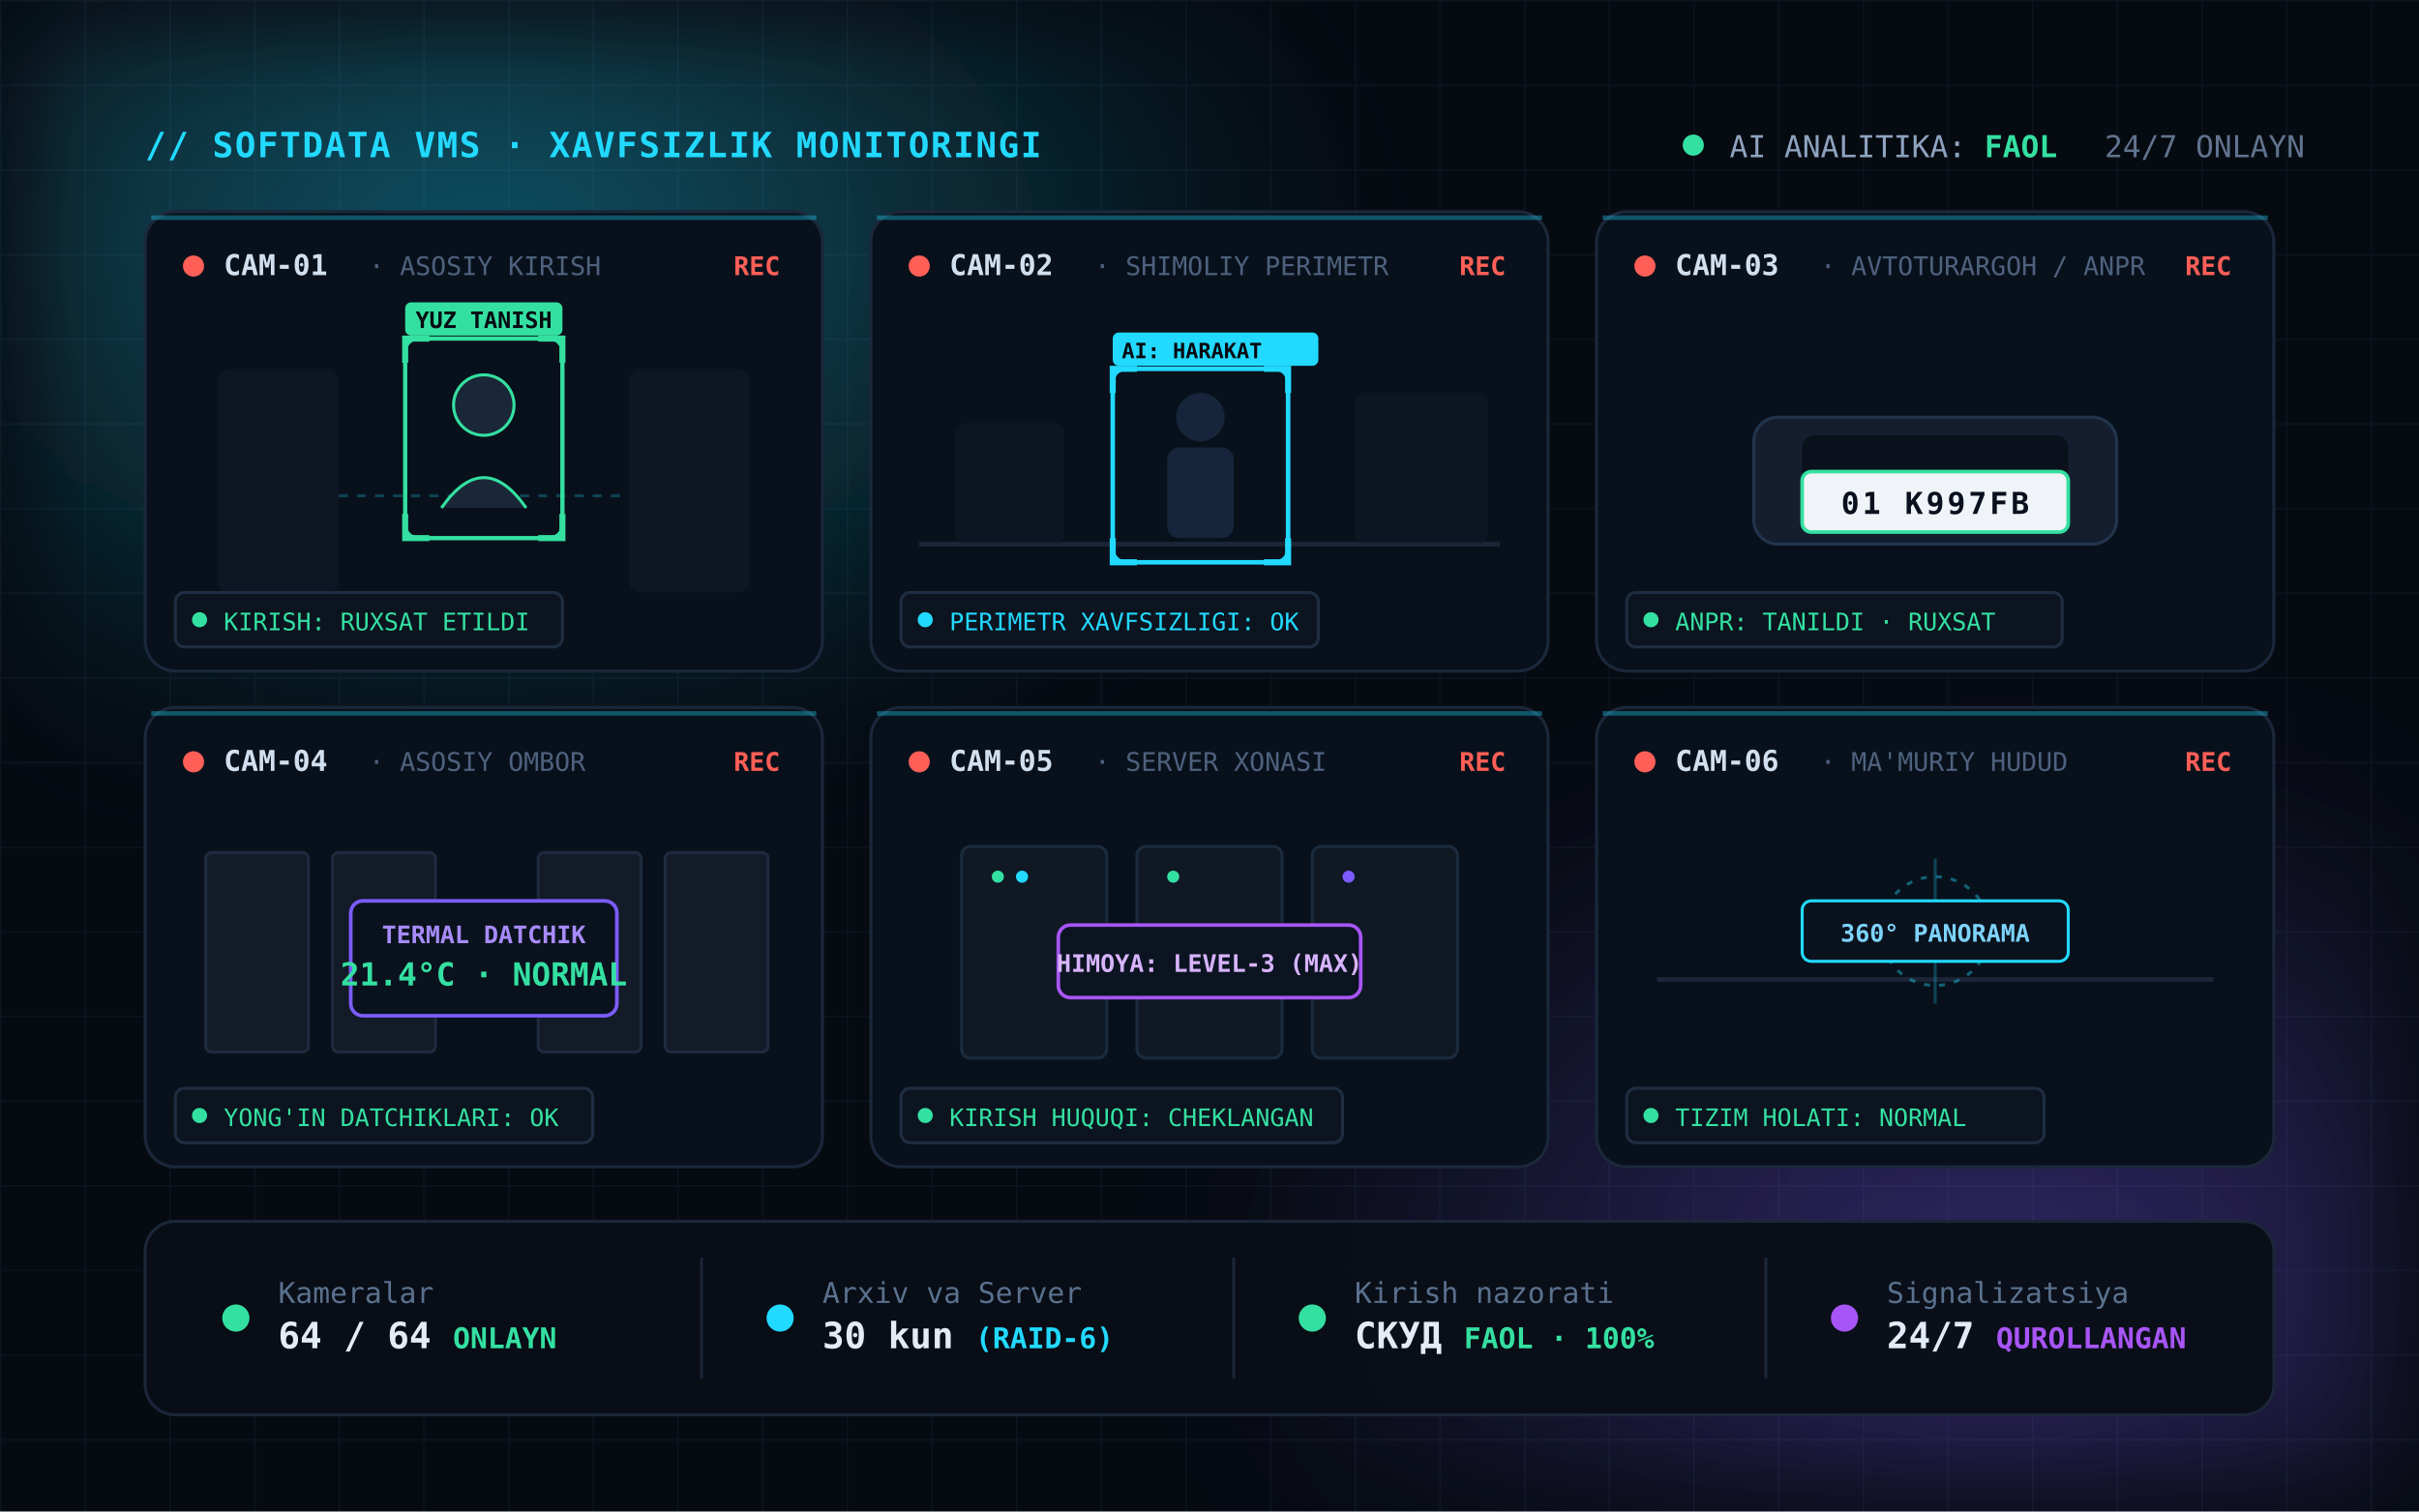
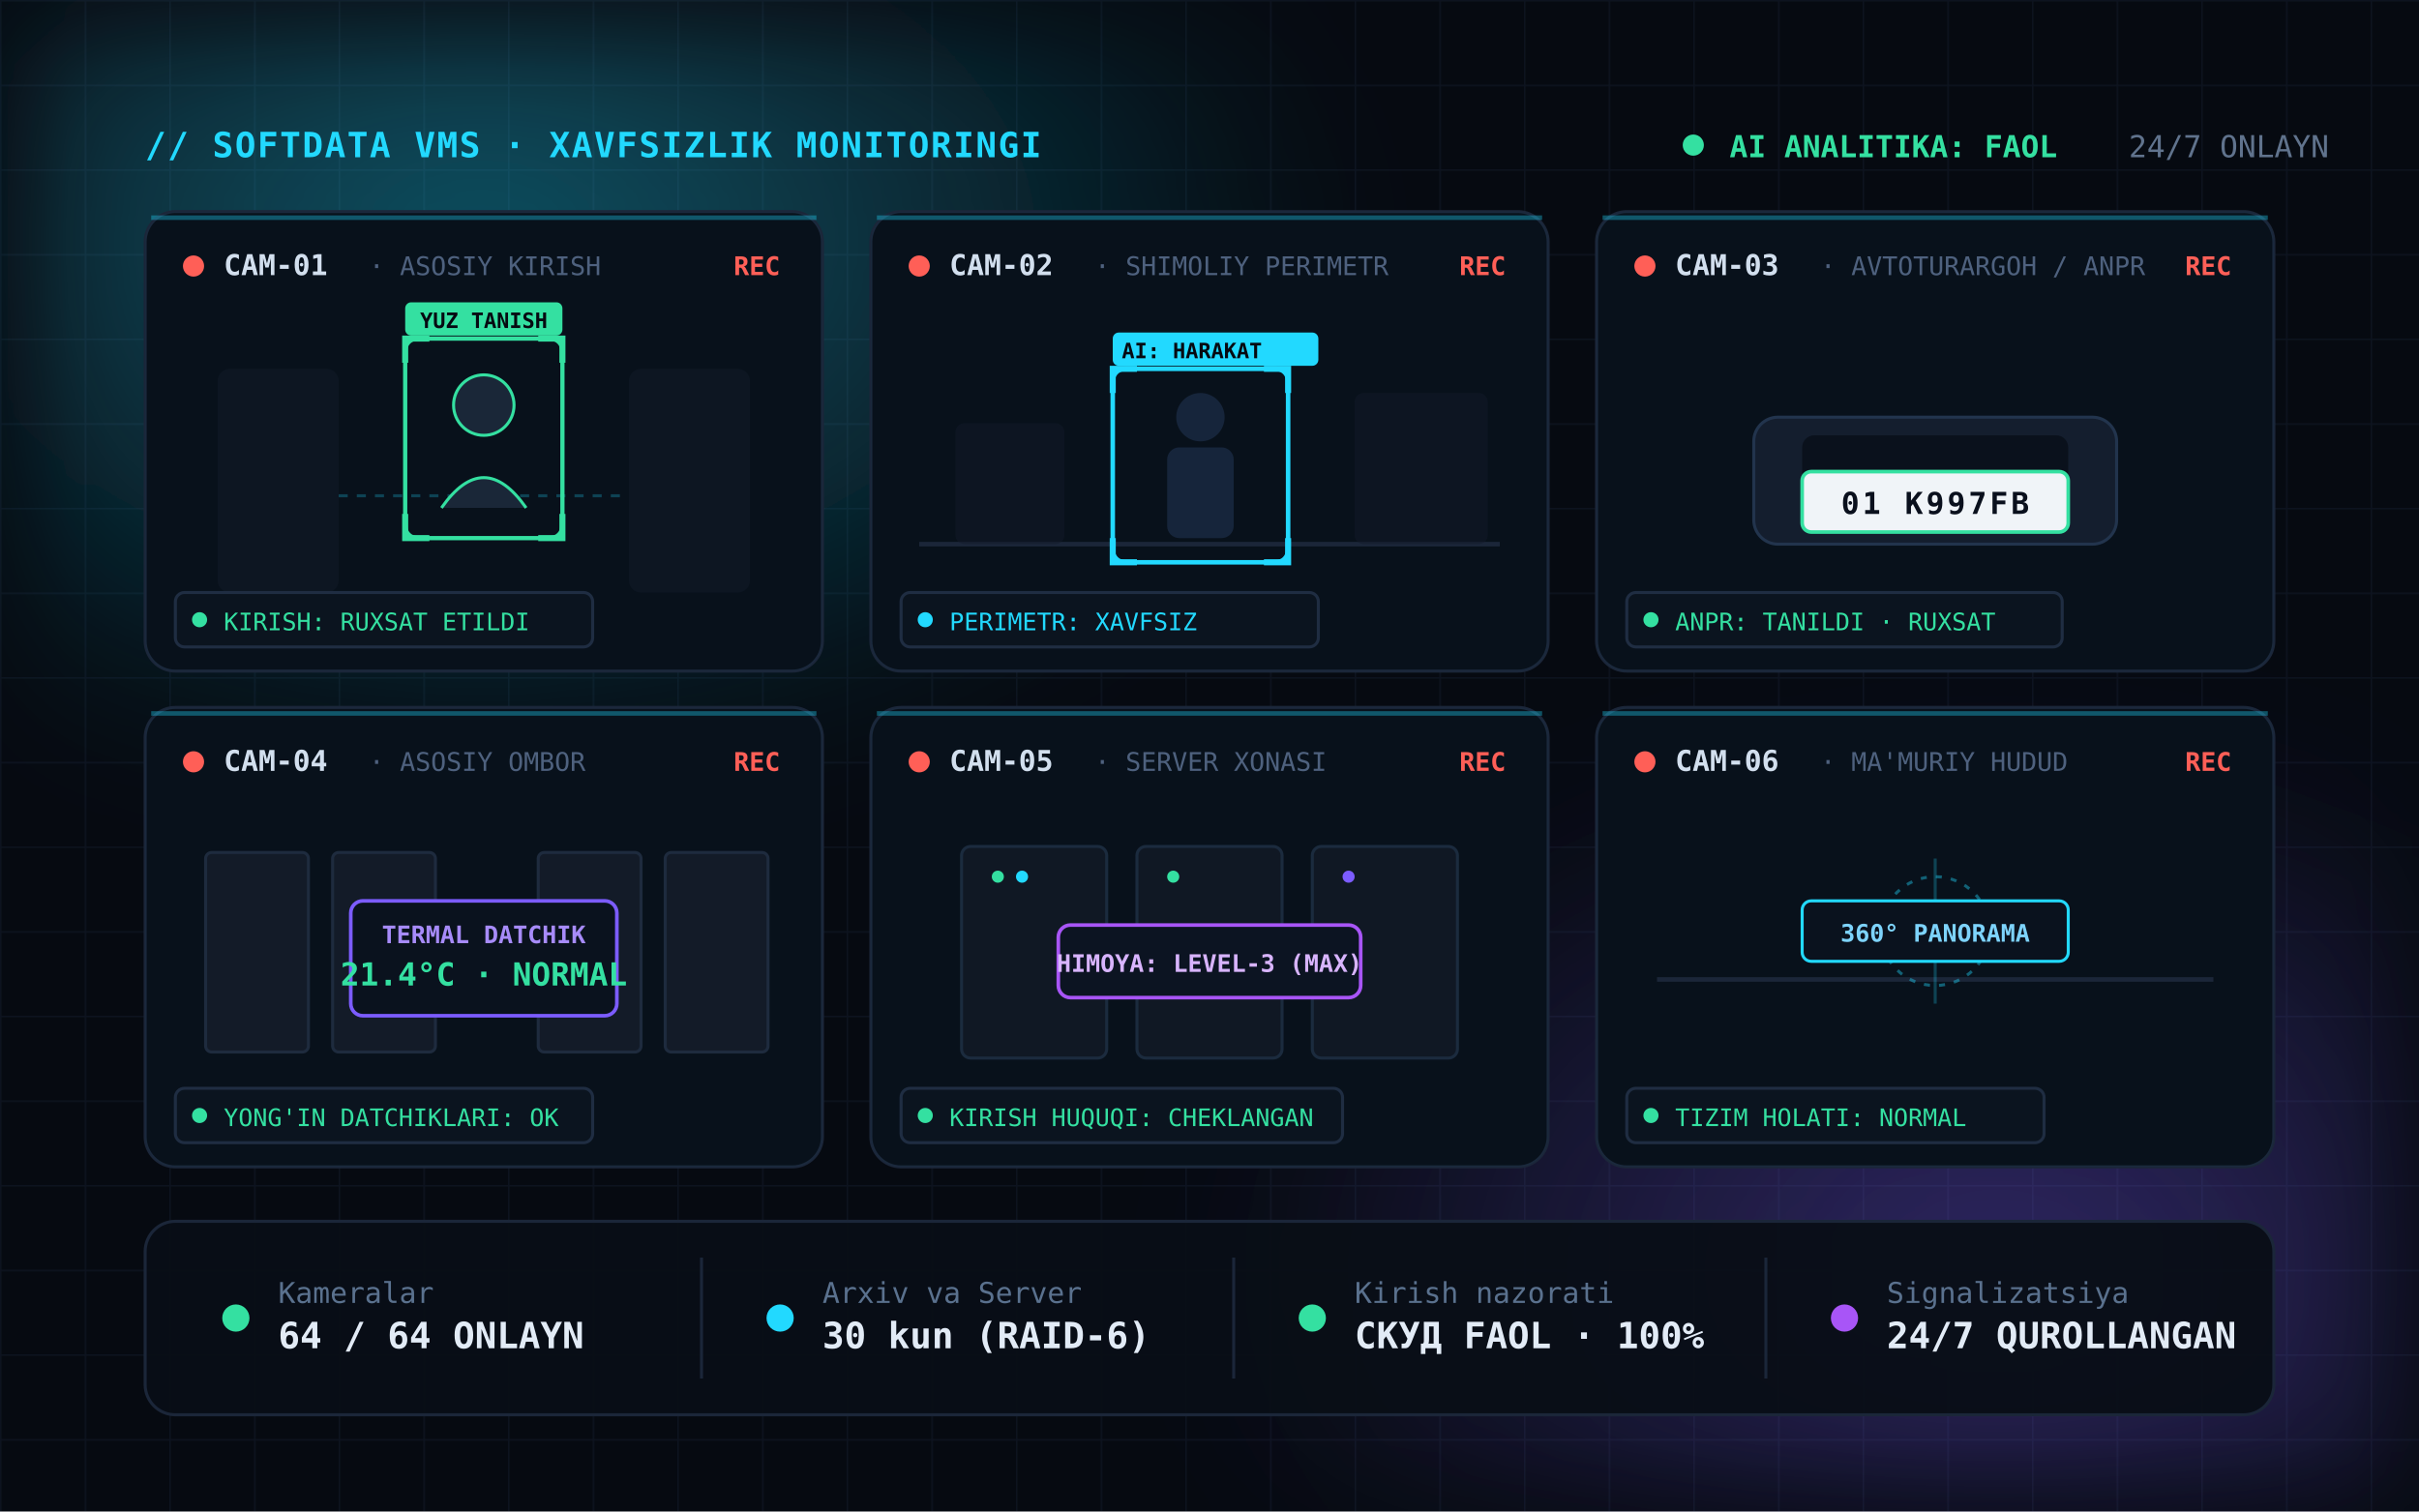
<svg xmlns="http://www.w3.org/2000/svg" viewBox="0 0 800 500" width="800" height="500" role="img" fill="none">
  <defs>
    <linearGradient id="gAcc" x1="0" y1="0" x2="1" y2="1">
      <stop offset="0" stop-color="#22D9FF" />
      <stop offset="0.55" stop-color="#6C7CFF" />
      <stop offset="1" stop-color="#A855F7" />
    </linearGradient>
    <linearGradient id="gFade" x1="0" y1="0" x2="0" y2="1">
      <stop offset="0" stop-color="#22D9FF" stop-opacity="0.35" />
      <stop offset="1" stop-color="#22D9FF" stop-opacity="0" />
    </linearGradient>
    <linearGradient id="gFade2" x1="0" y1="0" x2="0" y2="1">
      <stop offset="0" stop-color="#7C5CFF" stop-opacity="0.3" />
      <stop offset="1" stop-color="#7C5CFF" stop-opacity="0" />
    </linearGradient>
    <radialGradient id="gGlow" cx="0.5" cy="0.5" r="0.5">
      <stop offset="0" stop-color="#22D9FF" stop-opacity="0.35" />
      <stop offset="1" stop-color="#22D9FF" stop-opacity="0" />
    </radialGradient>
    <radialGradient id="gGlow2" cx="0.5" cy="0.5" r="0.5">
      <stop offset="0" stop-color="#7C5CFF" stop-opacity="0.35" />
      <stop offset="1" stop-color="#7C5CFF" stop-opacity="0" />
    </radialGradient>
    <pattern id="pGrid" width="28" height="28" patternUnits="userSpaceOnUse">
      <path d="M28 0H0V28" fill="none" stroke="#7FB2FF" stroke-opacity="0.06" stroke-width="1" />
    </pattern>
    <filter id="fBlur" x="-50%" y="-50%" width="200%" height="200%">
      <feGaussianBlur stdDeviation="24" />
    </filter>
  </defs>
  <rect width="800" height="500" fill="#060A11" />
  <rect width="800" height="500" fill="url(#pGrid)" />
  <ellipse cx="160" cy="80" rx="280" ry="180" fill="url(#gGlow)" filter="url(#fBlur)" />
  <ellipse cx="660" cy="420" rx="260" ry="180" fill="url(#gGlow2)" filter="url(#fBlur)" />
  <g>
    <text x="48" y="52" font-family="JetBrains Mono, Consolas, monospace" font-size="11.5" font-weight="600" fill="#22D9FF" letter-spacing="0.5">// SOFTDATA VMS · XAVFSIZLIK MONITORINGI</text>
    <circle cx="560" cy="48" r="3.5" fill="#34E0A1">
      <animate attributeName="opacity" values="1;0.2;1" dur="1.8s" repeatCount="indefinite" />
    </circle>
-     <text x="572" y="52" font-family="JetBrains Mono, Consolas, monospace" font-size="10" font-weight="500" fill="#8EA3BF">AI ANALITIKA: <tspan fill="#34E0A1" font-weight="700">FAOL</tspan>
-     </text>
-     <text x="696" y="52" font-family="JetBrains Mono, Consolas, monospace" font-size="10" font-weight="500" fill="#60738D">24/7 ONLAYN</text>
+     <text x="572" y="52" font-family="JetBrains Mono, Consolas, monospace" font-size="10" font-weight="600" fill="#34E0A1">AI ANALITIKA: FAOL</text>
+     <text x="704" y="52" font-family="JetBrains Mono, Consolas, monospace" font-size="10" font-weight="500" fill="#60738D">24/7 ONLAYN</text>
  </g>
  <g transform="translate(48, 70)">
    <rect width="224" height="152" rx="10" fill="#080D16" stroke="#1B2639" />
    <rect width="224" height="152" rx="10" fill="#22D9FF" fill-opacity="0.02" />
    <circle cx="16" cy="18" r="3.5" fill="#FF5F57">
      <animate attributeName="opacity" values="1;0.2;1" dur="1.5s" repeatCount="indefinite" />
    </circle>
    <text x="26" y="21" font-family="JetBrains Mono, Consolas, monospace" font-size="9.5" font-weight="600" fill="#D2DFEE">CAM-01</text>
    <text x="74" y="21" font-family="JetBrains Mono, Consolas, monospace" font-size="8.5" font-weight="500" fill="#4E617E">· ASOSIY KIRISH</text>
    <text x="210" y="21" font-family="JetBrains Mono, Consolas, monospace" font-size="8.5" font-weight="700" fill="#FF5F57" text-anchor="end">REC</text>
    <rect x="24" y="52" width="40" height="74" rx="4" fill="#141E2E" fill-opacity="0.4" />
    <rect x="160" y="52" width="40" height="74" rx="4" fill="#141E2E" fill-opacity="0.4" />
    <line x1="64" y1="94" x2="160" y2="94" stroke="#22D9FF" stroke-opacity="0.25" stroke-dasharray="3 3" />
    <g transform="translate(86, 42)">
      <rect x="0" y="0" width="52" height="66" rx="4" fill="none" stroke="#34E0A1" stroke-width="1.4" />
      <path d="M0 8 V0 H8 M44 0 H52 V8 M52 58 V66 H44 M8 66 H0 V58" stroke="#34E0A1" stroke-width="2" fill="none" />
      <rect x="0" y="-12" width="52" height="11" rx="2" fill="#34E0A1" />
-       <text x="26" y="-3.5" font-family="JetBrains Mono, Consolas, monospace" font-size="7.5" font-weight="700" fill="#060A11" text-anchor="middle">YUZ TANISH</text>
+       <text x="26" y="-3.5" font-family="JetBrains Mono, Consolas, monospace" font-size="7" font-weight="700" fill="#060A11" text-anchor="middle">YUZ TANISH</text>
      <circle cx="26" cy="22" r="10" fill="#1A2738" stroke="#34E0A1" stroke-width="1" />
      <path d="M12 56 Q26 36 40 56" fill="#1A2738" stroke="#34E0A1" stroke-width="1" />
    </g>
-     <rect x="10" y="126" width="128" height="18" rx="3" fill="#0C1420" fill-opacity="0.9" stroke="#1F2D42" />
+     <rect x="10" y="126" width="138" height="18" rx="3" fill="#0C1420" fill-opacity="0.9" stroke="#1F2D42" />
    <circle cx="18" cy="135" r="2.5" fill="#34E0A1" />
    <text x="26" y="138.5" font-family="JetBrains Mono, Consolas, monospace" font-size="8" font-weight="500" fill="#34E0A1">KIRISH: RUXSAT ETILDI</text>
    <line x1="2" y1="2" x2="222" y2="2" stroke="#22D9FF" stroke-opacity="0.35" stroke-width="1.5">
      <animate attributeName="y1" values="28;148;28" dur="4.2s" repeatCount="indefinite" />
      <animate attributeName="y2" values="28;148;28" dur="4.2s" repeatCount="indefinite" />
    </line>
  </g>
  <g transform="translate(288, 70)">
    <rect width="224" height="152" rx="10" fill="#080D16" stroke="#1B2639" />
    <rect width="224" height="152" rx="10" fill="#22D9FF" fill-opacity="0.02" />
    <circle cx="16" cy="18" r="3.5" fill="#FF5F57">
      <animate attributeName="opacity" values="1;0.2;1" dur="1.5s" begin="0.2s" repeatCount="indefinite" />
    </circle>
    <text x="26" y="21" font-family="JetBrains Mono, Consolas, monospace" font-size="9.5" font-weight="600" fill="#D2DFEE">CAM-02</text>
    <text x="74" y="21" font-family="JetBrains Mono, Consolas, monospace" font-size="8.5" font-weight="500" fill="#4E617E">· SHIMOLIY PERIMETR</text>
    <text x="210" y="21" font-family="JetBrains Mono, Consolas, monospace" font-size="8.5" font-weight="700" fill="#FF5F57" text-anchor="end">REC</text>
    <line x1="16" y1="110" x2="208" y2="110" stroke="#1B2639" stroke-width="1.5" />
    <rect x="28" y="70" width="36" height="40" rx="3" fill="#121B2A" fill-opacity="0.5" />
    <rect x="160" y="60" width="44" height="50" rx="3" fill="#121B2A" fill-opacity="0.5" />
    <g>
      <animateTransform attributeName="transform" type="translate" values="0 0; 42 6; 10 -4; 0 0" dur="8s" repeatCount="indefinite" calcMode="spline" keySplines="0.4 0 0.2 1;0.4 0 0.2 1;0.4 0 0.2 1" />
      <rect x="80" y="52" width="58" height="64" rx="4" fill="none" stroke="#22D9FF" stroke-width="1.5" />
      <path d="M80 60 V52 H88 M130 52 H138 V60 M138 108 V116 H130 M88 116 H80 V108" stroke="#22D9FF" stroke-width="2" fill="none" />
      <rect x="80" y="40" width="68" height="11" rx="2" fill="#22D9FF" />
      <text x="83" y="48.5" font-family="JetBrains Mono, Consolas, monospace" font-size="7" font-weight="700" fill="#060A11">AI: HARAKAT</text>
      <circle cx="109" cy="68" r="8" fill="#16253B" />
      <rect x="98" y="78" width="22" height="30" rx="4" fill="#16253B" />
    </g>
    <rect x="10" y="126" width="138" height="18" rx="3" fill="#0C1420" fill-opacity="0.9" stroke="#1F2D42" />
    <circle cx="18" cy="135" r="2.5" fill="#22D9FF" />
-     <text x="26" y="138.5" font-family="JetBrains Mono, Consolas, monospace" font-size="8" font-weight="500" fill="#22D9FF">PERIMETR XAVFSIZLIGI: OK</text>
+     <text x="26" y="138.5" font-family="JetBrains Mono, Consolas, monospace" font-size="8" font-weight="500" fill="#22D9FF">PERIMETR: XAVFSIZ</text>
    <line x1="2" y1="2" x2="222" y2="2" stroke="#22D9FF" stroke-opacity="0.35" stroke-width="1.5">
      <animate attributeName="y1" values="28;148;28" dur="4.8s" repeatCount="indefinite" />
      <animate attributeName="y2" values="28;148;28" dur="4.8s" repeatCount="indefinite" />
    </line>
  </g>
  <g transform="translate(528, 70)">
    <rect width="224" height="152" rx="10" fill="#080D16" stroke="#1B2639" />
    <rect width="224" height="152" rx="10" fill="#22D9FF" fill-opacity="0.02" />
    <circle cx="16" cy="18" r="3.5" fill="#FF5F57">
      <animate attributeName="opacity" values="1;0.2;1" dur="1.5s" begin="0.4s" repeatCount="indefinite" />
    </circle>
    <text x="26" y="21" font-family="JetBrains Mono, Consolas, monospace" font-size="9.5" font-weight="600" fill="#D2DFEE">CAM-03</text>
    <text x="74" y="21" font-family="JetBrains Mono, Consolas, monospace" font-size="8.5" font-weight="500" fill="#4E617E">· AVTOTURARGOH / ANPR</text>
    <text x="210" y="21" font-family="JetBrains Mono, Consolas, monospace" font-size="8.5" font-weight="700" fill="#FF5F57" text-anchor="end">REC</text>
    <rect x="52" y="68" width="120" height="42" rx="8" fill="#141E2E" stroke="#22344D" />
    <rect x="68" y="74" width="88" height="16" rx="4" fill="#0A111C" />
    <g transform="translate(68, 86)">
      <rect x="0" y="0" width="88" height="20" rx="3" fill="#F0F4F8" stroke="#34E0A1" stroke-width="1.2" />
      <text x="44" y="14" font-family="JetBrains Mono, Consolas, monospace" font-size="10" font-weight="700" fill="#0A101D" text-anchor="middle" letter-spacing="1">01 K997FB</text>
    </g>
    <rect x="10" y="126" width="144" height="18" rx="3" fill="#0C1420" fill-opacity="0.9" stroke="#1F2D42" />
    <circle cx="18" cy="135" r="2.5" fill="#34E0A1" />
    <text x="26" y="138.5" font-family="JetBrains Mono, Consolas, monospace" font-size="8" font-weight="500" fill="#34E0A1">ANPR: TANILDI · RUXSAT</text>
    <line x1="2" y1="2" x2="222" y2="2" stroke="#22D9FF" stroke-opacity="0.35" stroke-width="1.5">
      <animate attributeName="y1" values="28;148;28" dur="5.4s" repeatCount="indefinite" />
      <animate attributeName="y2" values="28;148;28" dur="5.4s" repeatCount="indefinite" />
    </line>
  </g>
  <g transform="translate(48, 234)">
    <rect width="224" height="152" rx="10" fill="#080D16" stroke="#1B2639" />
    <rect width="224" height="152" rx="10" fill="#22D9FF" fill-opacity="0.02" />
    <circle cx="16" cy="18" r="3.5" fill="#FF5F57">
      <animate attributeName="opacity" values="1;0.2;1" dur="1.5s" begin="0.6s" repeatCount="indefinite" />
    </circle>
    <text x="26" y="21" font-family="JetBrains Mono, Consolas, monospace" font-size="9.5" font-weight="600" fill="#D2DFEE">CAM-04</text>
    <text x="74" y="21" font-family="JetBrains Mono, Consolas, monospace" font-size="8.5" font-weight="500" fill="#4E617E">· ASOSIY OMBOR</text>
    <text x="210" y="21" font-family="JetBrains Mono, Consolas, monospace" font-size="8.5" font-weight="700" fill="#FF5F57" text-anchor="end">REC</text>
    <rect x="20" y="48" width="34" height="66" rx="2" fill="#131B28" stroke="#1E2B3E" />
    <rect x="62" y="48" width="34" height="66" rx="2" fill="#131B28" stroke="#1E2B3E" />
    <rect x="130" y="48" width="34" height="66" rx="2" fill="#131B28" stroke="#1E2B3E" />
    <rect x="172" y="48" width="34" height="66" rx="2" fill="#131B28" stroke="#1E2B3E" />
    <g transform="translate(68, 64)">
      <rect x="0" y="0" width="88" height="38" rx="4" fill="#0A121E" stroke="#7C5CFF" stroke-width="1.2" />
      <text x="44" y="14" font-family="JetBrains Mono, Consolas, monospace" font-size="8" font-weight="600" fill="#A78BFA" text-anchor="middle">TERMAL DATCHIK</text>
      <text x="44" y="28" font-family="JetBrains Mono, Consolas, monospace" font-size="10.5" font-weight="700" fill="#34E0A1" text-anchor="middle">21.4°C · NORMAL</text>
    </g>
    <rect x="10" y="126" width="138" height="18" rx="3" fill="#0C1420" fill-opacity="0.9" stroke="#1F2D42" />
    <circle cx="18" cy="135" r="2.5" fill="#34E0A1" />
    <text x="26" y="138.5" font-family="JetBrains Mono, Consolas, monospace" font-size="8" font-weight="500" fill="#34E0A1">YONG'IN DATCHIKLARI: OK</text>
    <line x1="2" y1="2" x2="222" y2="2" stroke="#22D9FF" stroke-opacity="0.35" stroke-width="1.5">
      <animate attributeName="y1" values="28;148;28" dur="4.5s" repeatCount="indefinite" />
      <animate attributeName="y2" values="28;148;28" dur="4.5s" repeatCount="indefinite" />
    </line>
  </g>
  <g transform="translate(288, 234)">
    <rect width="224" height="152" rx="10" fill="#080D16" stroke="#1B2639" />
    <rect width="224" height="152" rx="10" fill="#22D9FF" fill-opacity="0.02" />
    <circle cx="16" cy="18" r="3.5" fill="#FF5F57">
      <animate attributeName="opacity" values="1;0.2;1" dur="1.5s" begin="0.8s" repeatCount="indefinite" />
    </circle>
    <text x="26" y="21" font-family="JetBrains Mono, Consolas, monospace" font-size="9.5" font-weight="600" fill="#D2DFEE">CAM-05</text>
    <text x="74" y="21" font-family="JetBrains Mono, Consolas, monospace" font-size="8.5" font-weight="500" fill="#4E617E">· SERVER XONASI</text>
    <text x="210" y="21" font-family="JetBrains Mono, Consolas, monospace" font-size="8.5" font-weight="700" fill="#FF5F57" text-anchor="end">REC</text>
    <rect x="30" y="46" width="48" height="70" rx="3" fill="#101824" stroke="#1B2B3E" />
    <rect x="88" y="46" width="48" height="70" rx="3" fill="#101824" stroke="#1B2B3E" />
    <rect x="146" y="46" width="48" height="70" rx="3" fill="#101824" stroke="#1B2B3E" />
    <circle cx="42" cy="56" r="2" fill="#34E0A1">
      <animate attributeName="opacity" values="1;0.2;1" dur="1s" repeatCount="indefinite" />
    </circle>
    <circle cx="50" cy="56" r="2" fill="#22D9FF">
      <animate attributeName="opacity" values="1;0.3;1" dur="1.3s" repeatCount="indefinite" />
    </circle>
    <circle cx="100" cy="56" r="2" fill="#34E0A1">
      <animate attributeName="opacity" values="1;0.2;1" dur="0.9s" repeatCount="indefinite" />
    </circle>
    <circle cx="158" cy="56" r="2" fill="#7C5CFF">
      <animate attributeName="opacity" values="1;0.4;1" dur="1.4s" repeatCount="indefinite" />
    </circle>
    <g transform="translate(62, 72)">
      <rect x="0" y="0" width="100" height="24" rx="4" fill="#0C1422" stroke="#A855F7" stroke-width="1.2" />
      <text x="50" y="15.5" font-family="JetBrains Mono, Consolas, monospace" font-size="8" font-weight="600" fill="#D8B4FE" text-anchor="middle">HIMOYA: LEVEL-3 (MAX)</text>
    </g>
    <rect x="10" y="126" width="146" height="18" rx="3" fill="#0C1420" fill-opacity="0.9" stroke="#1F2D42" />
    <circle cx="18" cy="135" r="2.5" fill="#34E0A1" />
    <text x="26" y="138.5" font-family="JetBrains Mono, Consolas, monospace" font-size="8" font-weight="500" fill="#34E0A1">KIRISH HUQUQI: CHEKLANGAN</text>
    <line x1="2" y1="2" x2="222" y2="2" stroke="#22D9FF" stroke-opacity="0.35" stroke-width="1.5">
      <animate attributeName="y1" values="28;148;28" dur="5.0s" repeatCount="indefinite" />
      <animate attributeName="y2" values="28;148;28" dur="5.0s" repeatCount="indefinite" />
    </line>
  </g>
  <g transform="translate(528, 234)">
    <rect width="224" height="152" rx="10" fill="#080D16" stroke="#1B2639" />
    <rect width="224" height="152" rx="10" fill="#22D9FF" fill-opacity="0.02" />
    <circle cx="16" cy="18" r="3.5" fill="#FF5F57">
      <animate attributeName="opacity" values="1;0.2;1" dur="1.5s" begin="1.0s" repeatCount="indefinite" />
    </circle>
    <text x="26" y="21" font-family="JetBrains Mono, Consolas, monospace" font-size="9.5" font-weight="600" fill="#D2DFEE">CAM-06</text>
    <text x="74" y="21" font-family="JetBrains Mono, Consolas, monospace" font-size="8.5" font-weight="500" fill="#4E617E">· MA'MURIY HUDUD</text>
    <text x="210" y="21" font-family="JetBrains Mono, Consolas, monospace" font-size="8.5" font-weight="700" fill="#FF5F57" text-anchor="end">REC</text>
    <line x1="20" y1="90" x2="204" y2="90" stroke="#1B2639" stroke-width="1.5" />
    <circle cx="112" cy="74" r="18" fill="none" stroke="#22D9FF" stroke-opacity="0.4" stroke-dasharray="2 3" />
    <line x1="112" y1="50" x2="112" y2="98" stroke="#22D9FF" stroke-opacity="0.25" />
    <line x1="88" y1="74" x2="136" y2="74" stroke="#22D9FF" stroke-opacity="0.25" />
    <g transform="translate(68, 64)">
      <rect x="0" y="0" width="88" height="20" rx="3" fill="#0A121E" stroke="#22D9FF" stroke-width="1" />
      <text x="44" y="13.5" font-family="JetBrains Mono, Consolas, monospace" font-size="8" font-weight="600" fill="#7DD3FC" text-anchor="middle">360° PANORAMA</text>
    </g>
    <rect x="10" y="126" width="138" height="18" rx="3" fill="#0C1420" fill-opacity="0.9" stroke="#1F2D42" />
    <circle cx="18" cy="135" r="2.5" fill="#34E0A1" />
    <text x="26" y="138.5" font-family="JetBrains Mono, Consolas, monospace" font-size="8" font-weight="500" fill="#34E0A1">TIZIM HOLATI: NORMAL</text>
    <line x1="2" y1="2" x2="222" y2="2" stroke="#22D9FF" stroke-opacity="0.35" stroke-width="1.5">
      <animate attributeName="y1" values="28;148;28" dur="5.6s" repeatCount="indefinite" />
      <animate attributeName="y2" values="28;148;28" dur="5.6s" repeatCount="indefinite" />
    </line>
  </g>
  <g transform="translate(48, 404)">
    <rect width="704" height="64" rx="10" fill="#090E17" fill-opacity="0.95" stroke="#1B2639" />
    <g transform="translate(20, 14)">
      <circle cx="10" cy="18" r="4.5" fill="#34E0A1">
        <animate attributeName="opacity" values="1;0.3;1" dur="2.2s" repeatCount="indefinite" />
      </circle>
      <text x="24" y="13" font-family="JetBrains Mono, Consolas, monospace" font-size="9.5" font-weight="500" fill="#5A718E">Kameralar</text>
-       <text x="24" y="28" font-family="JetBrains Mono, Consolas, monospace" font-size="12" font-weight="700" fill="#E2EBF6">64 / 64 <tspan font-size="9.5" font-weight="600" fill="#34E0A1">ONLAYN</tspan>
-       </text>
+       <text x="24" y="28" font-family="JetBrains Mono, Consolas, monospace" font-size="12" font-weight="700" fill="#E2EBF6">64 / 64 ONLAYN</text>
    </g>
    <line x1="184" y1="12" x2="184" y2="52" stroke="#1B2639" />
    <g transform="translate(200, 14)">
      <circle cx="10" cy="18" r="4.5" fill="#22D9FF">
        <animate attributeName="opacity" values="1;0.3;1" dur="2.2s" begin="0.35s" repeatCount="indefinite" />
      </circle>
      <text x="24" y="13" font-family="JetBrains Mono, Consolas, monospace" font-size="9.5" font-weight="500" fill="#5A718E">Arxiv va Server</text>
-       <text x="24" y="28" font-family="JetBrains Mono, Consolas, monospace" font-size="12" font-weight="700" fill="#E2EBF6">30 kun <tspan font-size="9.5" font-weight="600" fill="#22D9FF">(RAID-6)</tspan>
-       </text>
+       <text x="24" y="28" font-family="JetBrains Mono, Consolas, monospace" font-size="12" font-weight="700" fill="#E2EBF6">30 kun (RAID-6)</text>
    </g>
    <line x1="360" y1="12" x2="360" y2="52" stroke="#1B2639" />
    <g transform="translate(376, 14)">
      <circle cx="10" cy="18" r="4.5" fill="#34E0A1">
        <animate attributeName="opacity" values="1;0.3;1" dur="2.2s" begin="0.7s" repeatCount="indefinite" />
      </circle>
      <text x="24" y="13" font-family="JetBrains Mono, Consolas, monospace" font-size="9.5" font-weight="500" fill="#5A718E">Kirish nazorati</text>
-       <text x="24" y="28" font-family="JetBrains Mono, Consolas, monospace" font-size="12" font-weight="700" fill="#E2EBF6">СКУД <tspan font-size="9.5" font-weight="600" fill="#34E0A1">FAOL · 100%</tspan>
-       </text>
+       <text x="24" y="28" font-family="JetBrains Mono, Consolas, monospace" font-size="12" font-weight="700" fill="#E2EBF6">СКУД FAOL · 100%</text>
    </g>
    <line x1="536" y1="12" x2="536" y2="52" stroke="#1B2639" />
    <g transform="translate(552, 14)">
      <circle cx="10" cy="18" r="4.5" fill="#A855F7">
        <animate attributeName="opacity" values="1;0.3;1" dur="2.2s" begin="1.05s" repeatCount="indefinite" />
      </circle>
      <text x="24" y="13" font-family="JetBrains Mono, Consolas, monospace" font-size="9.5" font-weight="500" fill="#5A718E">Signalizatsiya</text>
-       <text x="24" y="28" font-family="JetBrains Mono, Consolas, monospace" font-size="12" font-weight="700" fill="#E2EBF6">24/7 <tspan font-size="9.5" font-weight="600" fill="#A855F7">QUROLLANGAN</tspan>
-       </text>
+       <text x="24" y="28" font-family="JetBrains Mono, Consolas, monospace" font-size="12" font-weight="700" fill="#E2EBF6">24/7 QUROLLANGAN</text>
    </g>
  </g>
</svg>
